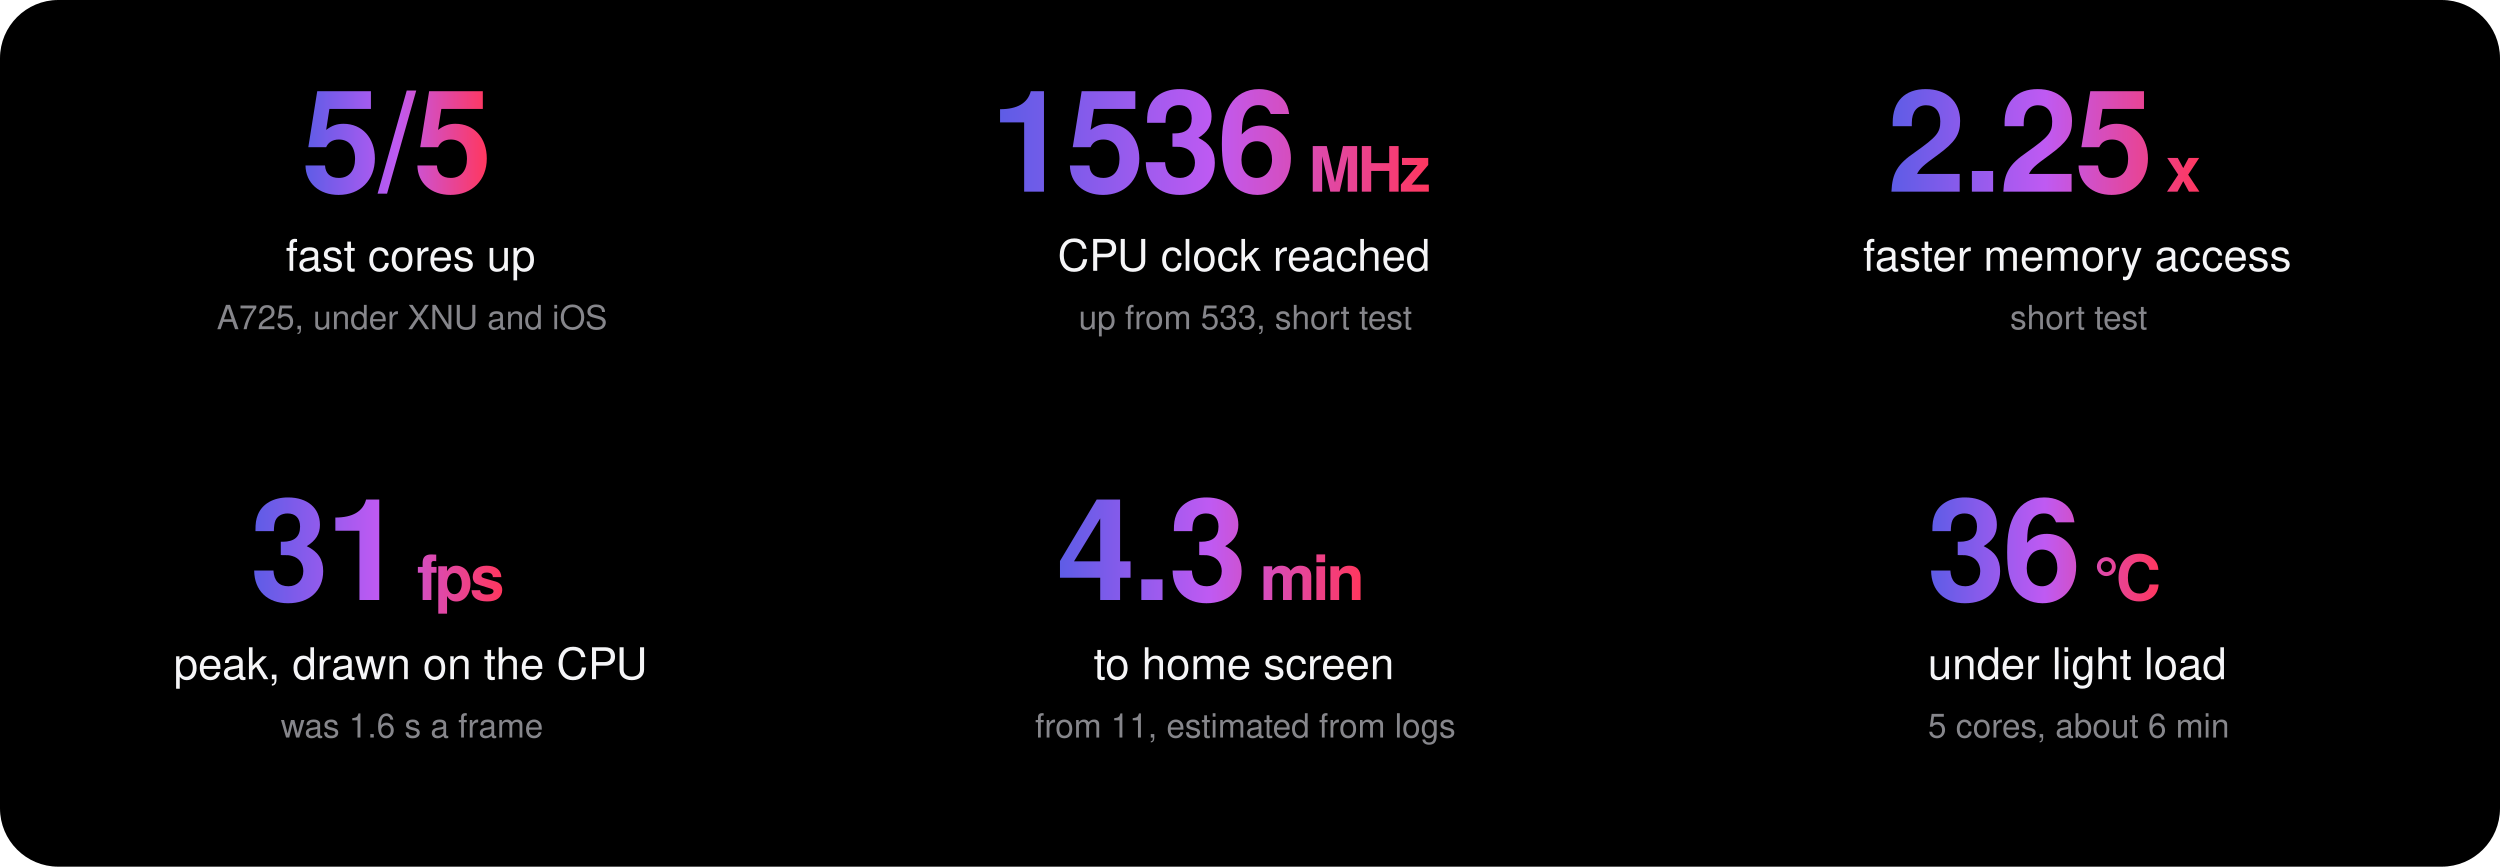
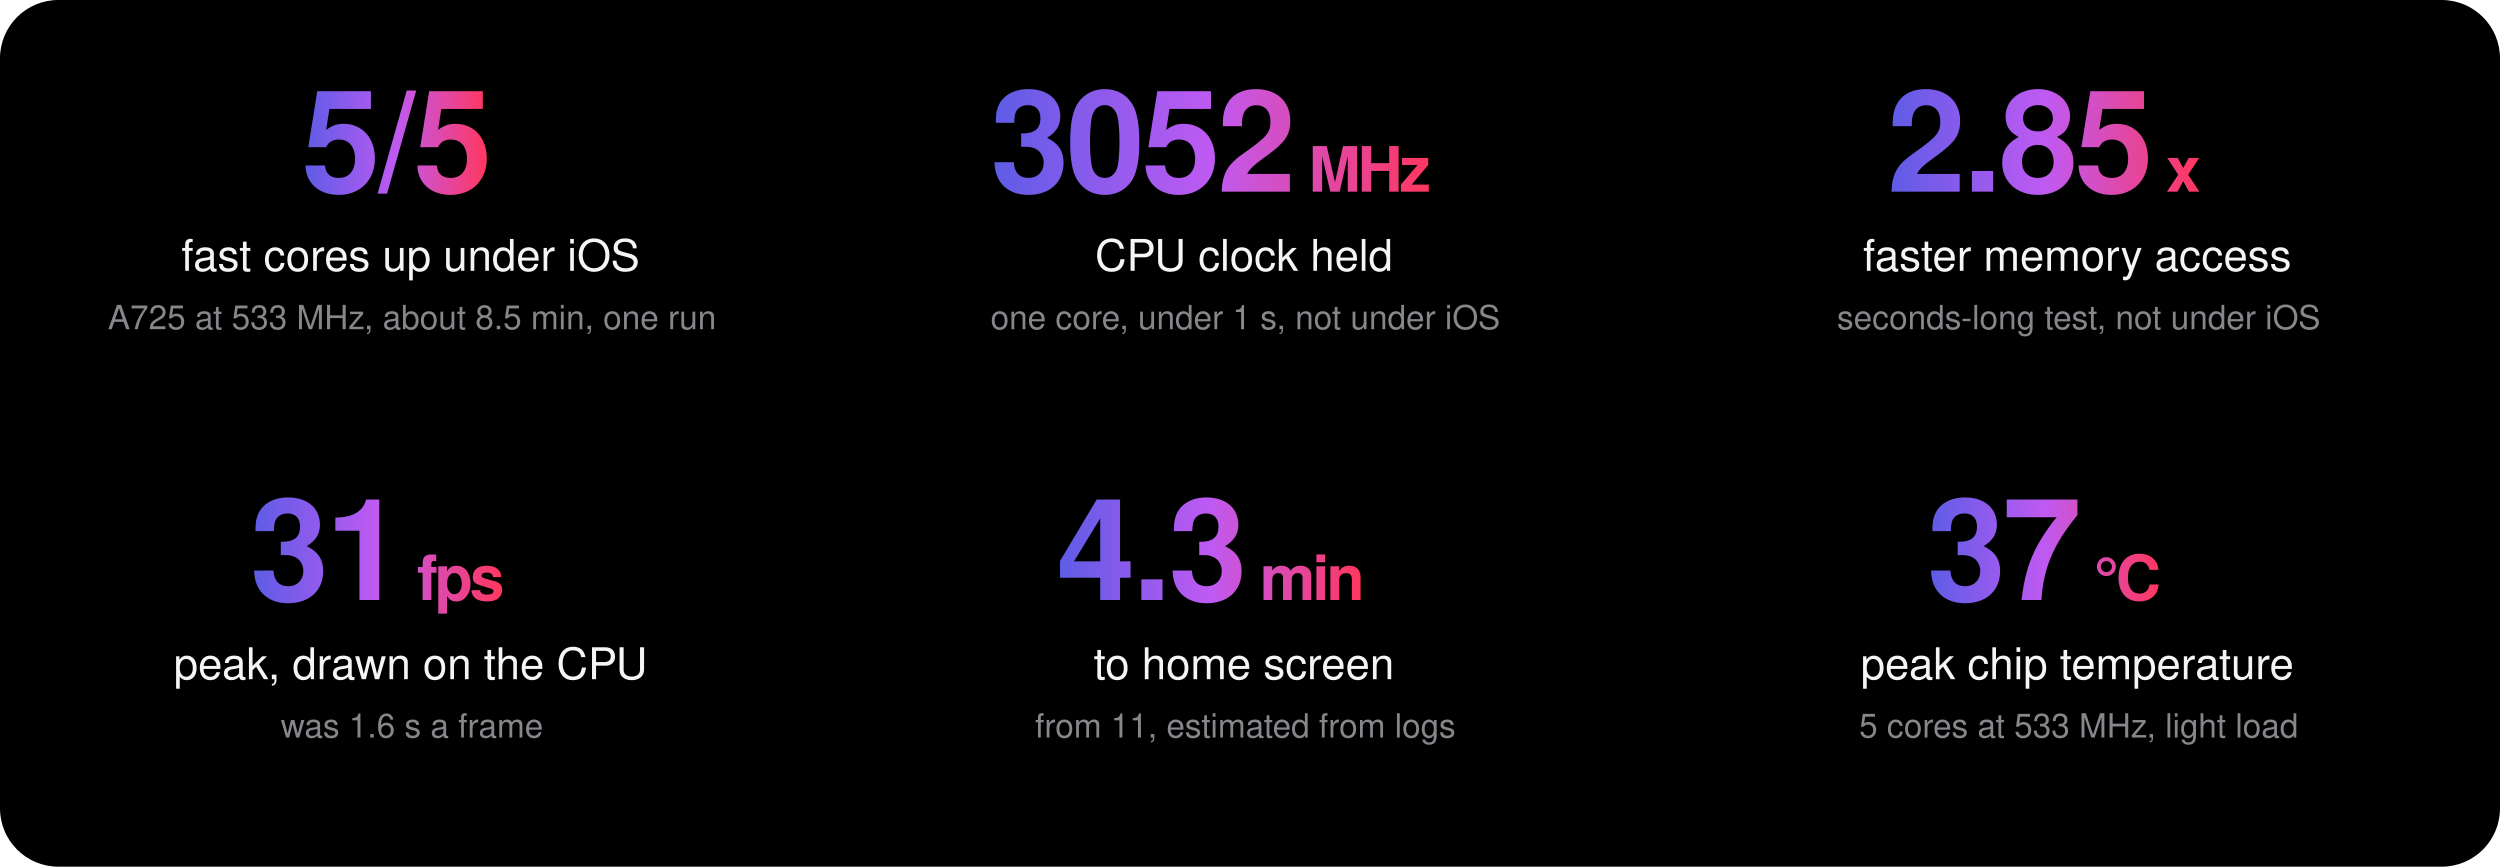
<svg xmlns="http://www.w3.org/2000/svg" viewBox="0 0 1200 416" role="img" aria-label="Measured on the phone">
  <defs>
    <linearGradient id="g" x1="0" y1="0" x2="1" y2="0">
      <stop offset="0" stop-color="#5e5ce6" />
      <stop offset=".5" stop-color="#bf5af2" />
      <stop offset="1" stop-color="#ff375f" />
    </linearGradient>
  </defs>
  <rect width="1200" height="416" rx="28" fill="#000" />
  <text font-family="-apple-system,BlinkMacSystemFont,'SF Pro Display','Helvetica Neue',Helvetica,Arial,sans-serif" x="200" y="92" text-anchor="middle" font-size="68" font-weight="700" letter-spacing="-1.5" fill="url(#g)">5/5<animate attributeName="opacity" values="0;0;1" keyTimes="0;0.000;1" calcMode="spline" keySplines="0 0 1 1;.2 .8 .2 1" dur="0.90s" fill="freeze" />
    <animateTransform attributeName="transform" type="translate" values="0 22;0 22;0 0" keyTimes="0;0.000;1" calcMode="spline" keySplines="0 0 1 1;.2 .8 .2 1" dur="0.90s" fill="freeze" />
  </text>
-   <text font-family="-apple-system,BlinkMacSystemFont,'SF Pro Display','Helvetica Neue',Helvetica,Arial,sans-serif" x="200" y="130" text-anchor="middle" font-size="21" font-weight="500" fill="#f5f5f7">fast cores up<animate attributeName="opacity" values="0;0;1" keyTimes="0;0.100;1" calcMode="spline" keySplines="0 0 1 1;.2 .8 .2 1" dur="1.00s" fill="freeze" />
+   <text font-family="-apple-system,BlinkMacSystemFont,'SF Pro Display','Helvetica Neue',Helvetica,Arial,sans-serif" x="200" y="130" text-anchor="middle" font-size="21" font-weight="500" fill="#f5f5f7">fast cores up under iOS<animate attributeName="opacity" values="0;0;1" keyTimes="0;0.100;1" calcMode="spline" keySplines="0 0 1 1;.2 .8 .2 1" dur="1.00s" fill="freeze" />
    <animateTransform attributeName="transform" type="translate" values="0 22;0 22;0 0" keyTimes="0;0.100;1" calcMode="spline" keySplines="0 0 1 1;.2 .8 .2 1" dur="1.00s" fill="freeze" />
  </text>
-   <text font-family="-apple-system,BlinkMacSystemFont,'SF Pro Display','Helvetica Neue',Helvetica,Arial,sans-serif" x="200" y="158" text-anchor="middle" font-size="16" font-weight="400" fill="#86868b">A725, under XNU and iOS<animate attributeName="opacity" values="0;0;1" keyTimes="0;0.182;1" calcMode="spline" keySplines="0 0 1 1;.2 .8 .2 1" dur="1.10s" fill="freeze" />
+   <text font-family="-apple-system,BlinkMacSystemFont,'SF Pro Display','Helvetica Neue',Helvetica,Arial,sans-serif" x="200" y="158" text-anchor="middle" font-size="16" font-weight="400" fill="#86868b">A725 at 533 MHz, about 8.5 min, one run<animate attributeName="opacity" values="0;0;1" keyTimes="0;0.182;1" calcMode="spline" keySplines="0 0 1 1;.2 .8 .2 1" dur="1.10s" fill="freeze" />
    <animateTransform attributeName="transform" type="translate" values="0 22;0 22;0 0" keyTimes="0;0.182;1" calcMode="spline" keySplines="0 0 1 1;.2 .8 .2 1" dur="1.10s" fill="freeze" />
  </text>
-   <text font-family="-apple-system,BlinkMacSystemFont,'SF Pro Display','Helvetica Neue',Helvetica,Arial,sans-serif" x="600" y="92" text-anchor="middle" font-size="68" font-weight="700" letter-spacing="-1.5" fill="url(#g)">1536<tspan font-size="30" font-weight="600" dx="6">MHz</tspan>
+   <text font-family="-apple-system,BlinkMacSystemFont,'SF Pro Display','Helvetica Neue',Helvetica,Arial,sans-serif" x="600" y="92" text-anchor="middle" font-size="68" font-weight="700" letter-spacing="-1.5" fill="url(#g)">3052<tspan font-size="30" font-weight="600" dx="6">MHz</tspan>
    <animate attributeName="opacity" values="0;0;1" keyTimes="0;0.143;1" calcMode="spline" keySplines="0 0 1 1;.2 .8 .2 1" dur="1.05s" fill="freeze" />
    <animateTransform attributeName="transform" type="translate" values="0 22;0 22;0 0" keyTimes="0;0.143;1" calcMode="spline" keySplines="0 0 1 1;.2 .8 .2 1" dur="1.05s" fill="freeze" />
  </text>
-   <text font-family="-apple-system,BlinkMacSystemFont,'SF Pro Display','Helvetica Neue',Helvetica,Arial,sans-serif" x="600" y="130" text-anchor="middle" font-size="21" font-weight="500" fill="#f5f5f7">CPU clock reached<animate attributeName="opacity" values="0;0;1" keyTimes="0;0.217;1" calcMode="spline" keySplines="0 0 1 1;.2 .8 .2 1" dur="1.15s" fill="freeze" />
+   <text font-family="-apple-system,BlinkMacSystemFont,'SF Pro Display','Helvetica Neue',Helvetica,Arial,sans-serif" x="600" y="130" text-anchor="middle" font-size="21" font-weight="500" fill="#f5f5f7">CPU clock held<animate attributeName="opacity" values="0;0;1" keyTimes="0;0.217;1" calcMode="spline" keySplines="0 0 1 1;.2 .8 .2 1" dur="1.15s" fill="freeze" />
    <animateTransform attributeName="transform" type="translate" values="0 22;0 22;0 0" keyTimes="0;0.217;1" calcMode="spline" keySplines="0 0 1 1;.2 .8 .2 1" dur="1.15s" fill="freeze" />
  </text>
-   <text font-family="-apple-system,BlinkMacSystemFont,'SF Pro Display','Helvetica Neue',Helvetica,Arial,sans-serif" x="600" y="158" text-anchor="middle" font-size="16" font-weight="400" fill="#86868b">up from 533, short test<animate attributeName="opacity" values="0;0;1" keyTimes="0;0.280;1" calcMode="spline" keySplines="0 0 1 1;.2 .8 .2 1" dur="1.25s" fill="freeze" />
+   <text font-family="-apple-system,BlinkMacSystemFont,'SF Pro Display','Helvetica Neue',Helvetica,Arial,sans-serif" x="600" y="158" text-anchor="middle" font-size="16" font-weight="400" fill="#86868b">one core, under 1 s, not under iOS<animate attributeName="opacity" values="0;0;1" keyTimes="0;0.280;1" calcMode="spline" keySplines="0 0 1 1;.2 .8 .2 1" dur="1.25s" fill="freeze" />
    <animateTransform attributeName="transform" type="translate" values="0 22;0 22;0 0" keyTimes="0;0.280;1" calcMode="spline" keySplines="0 0 1 1;.2 .8 .2 1" dur="1.25s" fill="freeze" />
  </text>
-   <text font-family="-apple-system,BlinkMacSystemFont,'SF Pro Display','Helvetica Neue',Helvetica,Arial,sans-serif" x="1000" y="92" text-anchor="middle" font-size="68" font-weight="700" letter-spacing="-1.5" fill="url(#g)">2.25<tspan font-size="30" font-weight="600" dx="6">x</tspan>
+   <text font-family="-apple-system,BlinkMacSystemFont,'SF Pro Display','Helvetica Neue',Helvetica,Arial,sans-serif" x="1000" y="92" text-anchor="middle" font-size="68" font-weight="700" letter-spacing="-1.5" fill="url(#g)">2.85<tspan font-size="30" font-weight="600" dx="6">x</tspan>
    <animate attributeName="opacity" values="0;0;1" keyTimes="0;0.250;1" calcMode="spline" keySplines="0 0 1 1;.2 .8 .2 1" dur="1.20s" fill="freeze" />
    <animateTransform attributeName="transform" type="translate" values="0 22;0 22;0 0" keyTimes="0;0.250;1" calcMode="spline" keySplines="0 0 1 1;.2 .8 .2 1" dur="1.20s" fill="freeze" />
  </text>
  <text font-family="-apple-system,BlinkMacSystemFont,'SF Pro Display','Helvetica Neue',Helvetica,Arial,sans-serif" x="1000" y="130" text-anchor="middle" font-size="21" font-weight="500" fill="#f5f5f7">faster memory access<animate attributeName="opacity" values="0;0;1" keyTimes="0;0.308;1" calcMode="spline" keySplines="0 0 1 1;.2 .8 .2 1" dur="1.30s" fill="freeze" />
    <animateTransform attributeName="transform" type="translate" values="0 22;0 22;0 0" keyTimes="0;0.308;1" calcMode="spline" keySplines="0 0 1 1;.2 .8 .2 1" dur="1.30s" fill="freeze" />
  </text>
-   <text font-family="-apple-system,BlinkMacSystemFont,'SF Pro Display','Helvetica Neue',Helvetica,Arial,sans-serif" x="1000" y="158" text-anchor="middle" font-size="16" font-weight="400" fill="#86868b">short test<animate attributeName="opacity" values="0;0;1" keyTimes="0;0.357;1" calcMode="spline" keySplines="0 0 1 1;.2 .8 .2 1" dur="1.40s" fill="freeze" />
+   <text font-family="-apple-system,BlinkMacSystemFont,'SF Pro Display','Helvetica Neue',Helvetica,Arial,sans-serif" x="1000" y="158" text-anchor="middle" font-size="16" font-weight="400" fill="#86868b">seconds-long test, not under iOS<animate attributeName="opacity" values="0;0;1" keyTimes="0;0.357;1" calcMode="spline" keySplines="0 0 1 1;.2 .8 .2 1" dur="1.40s" fill="freeze" />
    <animateTransform attributeName="transform" type="translate" values="0 22;0 22;0 0" keyTimes="0;0.357;1" calcMode="spline" keySplines="0 0 1 1;.2 .8 .2 1" dur="1.40s" fill="freeze" />
  </text>
  <text font-family="-apple-system,BlinkMacSystemFont,'SF Pro Display','Helvetica Neue',Helvetica,Arial,sans-serif" x="200" y="288" text-anchor="middle" font-size="68" font-weight="700" letter-spacing="-1.5" fill="url(#g)">31<tspan font-size="30" font-weight="600" dx="6">fps</tspan>
    <animate attributeName="opacity" values="0;0;1" keyTimes="0;0.333;1" calcMode="spline" keySplines="0 0 1 1;.2 .8 .2 1" dur="1.35s" fill="freeze" />
    <animateTransform attributeName="transform" type="translate" values="0 22;0 22;0 0" keyTimes="0;0.333;1" calcMode="spline" keySplines="0 0 1 1;.2 .8 .2 1" dur="1.35s" fill="freeze" />
  </text>
  <text font-family="-apple-system,BlinkMacSystemFont,'SF Pro Display','Helvetica Neue',Helvetica,Arial,sans-serif" x="200" y="326" text-anchor="middle" font-size="21" font-weight="500" fill="#f5f5f7">peak, drawn on the CPU<animate attributeName="opacity" values="0;0;1" keyTimes="0;0.379;1" calcMode="spline" keySplines="0 0 1 1;.2 .8 .2 1" dur="1.45s" fill="freeze" />
    <animateTransform attributeName="transform" type="translate" values="0 22;0 22;0 0" keyTimes="0;0.379;1" calcMode="spline" keySplines="0 0 1 1;.2 .8 .2 1" dur="1.45s" fill="freeze" />
  </text>
  <text font-family="-apple-system,BlinkMacSystemFont,'SF Pro Display','Helvetica Neue',Helvetica,Arial,sans-serif" x="200" y="354" text-anchor="middle" font-size="16" font-weight="400" fill="#86868b">was 1.6 s a frame<animate attributeName="opacity" values="0;0;1" keyTimes="0;0.419;1" calcMode="spline" keySplines="0 0 1 1;.2 .8 .2 1" dur="1.55s" fill="freeze" />
    <animateTransform attributeName="transform" type="translate" values="0 22;0 22;0 0" keyTimes="0;0.419;1" calcMode="spline" keySplines="0 0 1 1;.2 .8 .2 1" dur="1.55s" fill="freeze" />
  </text>
  <text font-family="-apple-system,BlinkMacSystemFont,'SF Pro Display','Helvetica Neue',Helvetica,Arial,sans-serif" x="600" y="288" text-anchor="middle" font-size="68" font-weight="700" letter-spacing="-1.5" fill="url(#g)">4.3<tspan font-size="30" font-weight="600" dx="6">min</tspan>
    <animate attributeName="opacity" values="0;0;1" keyTimes="0;0.400;1" calcMode="spline" keySplines="0 0 1 1;.2 .8 .2 1" dur="1.50s" fill="freeze" />
    <animateTransform attributeName="transform" type="translate" values="0 22;0 22;0 0" keyTimes="0;0.400;1" calcMode="spline" keySplines="0 0 1 1;.2 .8 .2 1" dur="1.50s" fill="freeze" />
  </text>
  <text font-family="-apple-system,BlinkMacSystemFont,'SF Pro Display','Helvetica Neue',Helvetica,Arial,sans-serif" x="600" y="326" text-anchor="middle" font-size="21" font-weight="500" fill="#f5f5f7">to home screen<animate attributeName="opacity" values="0;0;1" keyTimes="0;0.437;1" calcMode="spline" keySplines="0 0 1 1;.2 .8 .2 1" dur="1.60s" fill="freeze" />
    <animateTransform attributeName="transform" type="translate" values="0 22;0 22;0 0" keyTimes="0;0.437;1" calcMode="spline" keySplines="0 0 1 1;.2 .8 .2 1" dur="1.60s" fill="freeze" />
  </text>
  <text font-family="-apple-system,BlinkMacSystemFont,'SF Pro Display','Helvetica Neue',Helvetica,Arial,sans-serif" x="600" y="354" text-anchor="middle" font-size="16" font-weight="400" fill="#86868b">from 11, estimated from logs<animate attributeName="opacity" values="0;0;1" keyTimes="0;0.471;1" calcMode="spline" keySplines="0 0 1 1;.2 .8 .2 1" dur="1.70s" fill="freeze" />
    <animateTransform attributeName="transform" type="translate" values="0 22;0 22;0 0" keyTimes="0;0.471;1" calcMode="spline" keySplines="0 0 1 1;.2 .8 .2 1" dur="1.70s" fill="freeze" />
  </text>
-   <text font-family="-apple-system,BlinkMacSystemFont,'SF Pro Display','Helvetica Neue',Helvetica,Arial,sans-serif" x="1000" y="288" text-anchor="middle" font-size="68" font-weight="700" letter-spacing="-1.5" fill="url(#g)">36<tspan font-size="30" font-weight="600" dx="6">°C</tspan>
+   <text font-family="-apple-system,BlinkMacSystemFont,'SF Pro Display','Helvetica Neue',Helvetica,Arial,sans-serif" x="1000" y="288" text-anchor="middle" font-size="68" font-weight="700" letter-spacing="-1.5" fill="url(#g)">37<tspan font-size="30" font-weight="600" dx="6">°C</tspan>
    <animate attributeName="opacity" values="0;0;1" keyTimes="0;0.455;1" calcMode="spline" keySplines="0 0 1 1;.2 .8 .2 1" dur="1.65s" fill="freeze" />
    <animateTransform attributeName="transform" type="translate" values="0 22;0 22;0 0" keyTimes="0;0.455;1" calcMode="spline" keySplines="0 0 1 1;.2 .8 .2 1" dur="1.65s" fill="freeze" />
  </text>
-   <text font-family="-apple-system,BlinkMacSystemFont,'SF Pro Display','Helvetica Neue',Helvetica,Arial,sans-serif" x="1000" y="326" text-anchor="middle" font-size="21" font-weight="500" fill="#f5f5f7">under light load<animate attributeName="opacity" values="0;0;1" keyTimes="0;0.486;1" calcMode="spline" keySplines="0 0 1 1;.2 .8 .2 1" dur="1.75s" fill="freeze" />
+   <text font-family="-apple-system,BlinkMacSystemFont,'SF Pro Display','Helvetica Neue',Helvetica,Arial,sans-serif" x="1000" y="326" text-anchor="middle" font-size="21" font-weight="500" fill="#f5f5f7">peak chip temperature<animate attributeName="opacity" values="0;0;1" keyTimes="0;0.486;1" calcMode="spline" keySplines="0 0 1 1;.2 .8 .2 1" dur="1.75s" fill="freeze" />
    <animateTransform attributeName="transform" type="translate" values="0 22;0 22;0 0" keyTimes="0;0.486;1" calcMode="spline" keySplines="0 0 1 1;.2 .8 .2 1" dur="1.75s" fill="freeze" />
  </text>
-   <text font-family="-apple-system,BlinkMacSystemFont,'SF Pro Display','Helvetica Neue',Helvetica,Arial,sans-serif" x="1000" y="354" text-anchor="middle" font-size="16" font-weight="400" fill="#86868b">5 cores, about 6 min<animate attributeName="opacity" values="0;0;1" keyTimes="0;0.514;1" calcMode="spline" keySplines="0 0 1 1;.2 .8 .2 1" dur="1.85s" fill="freeze" />
+   <text font-family="-apple-system,BlinkMacSystemFont,'SF Pro Display','Helvetica Neue',Helvetica,Arial,sans-serif" x="1000" y="354" text-anchor="middle" font-size="16" font-weight="400" fill="#86868b">5 cores at 533 MHz, light load<animate attributeName="opacity" values="0;0;1" keyTimes="0;0.514;1" calcMode="spline" keySplines="0 0 1 1;.2 .8 .2 1" dur="1.85s" fill="freeze" />
    <animateTransform attributeName="transform" type="translate" values="0 22;0 22;0 0" keyTimes="0;0.514;1" calcMode="spline" keySplines="0 0 1 1;.2 .8 .2 1" dur="1.85s" fill="freeze" />
  </text>
</svg>
